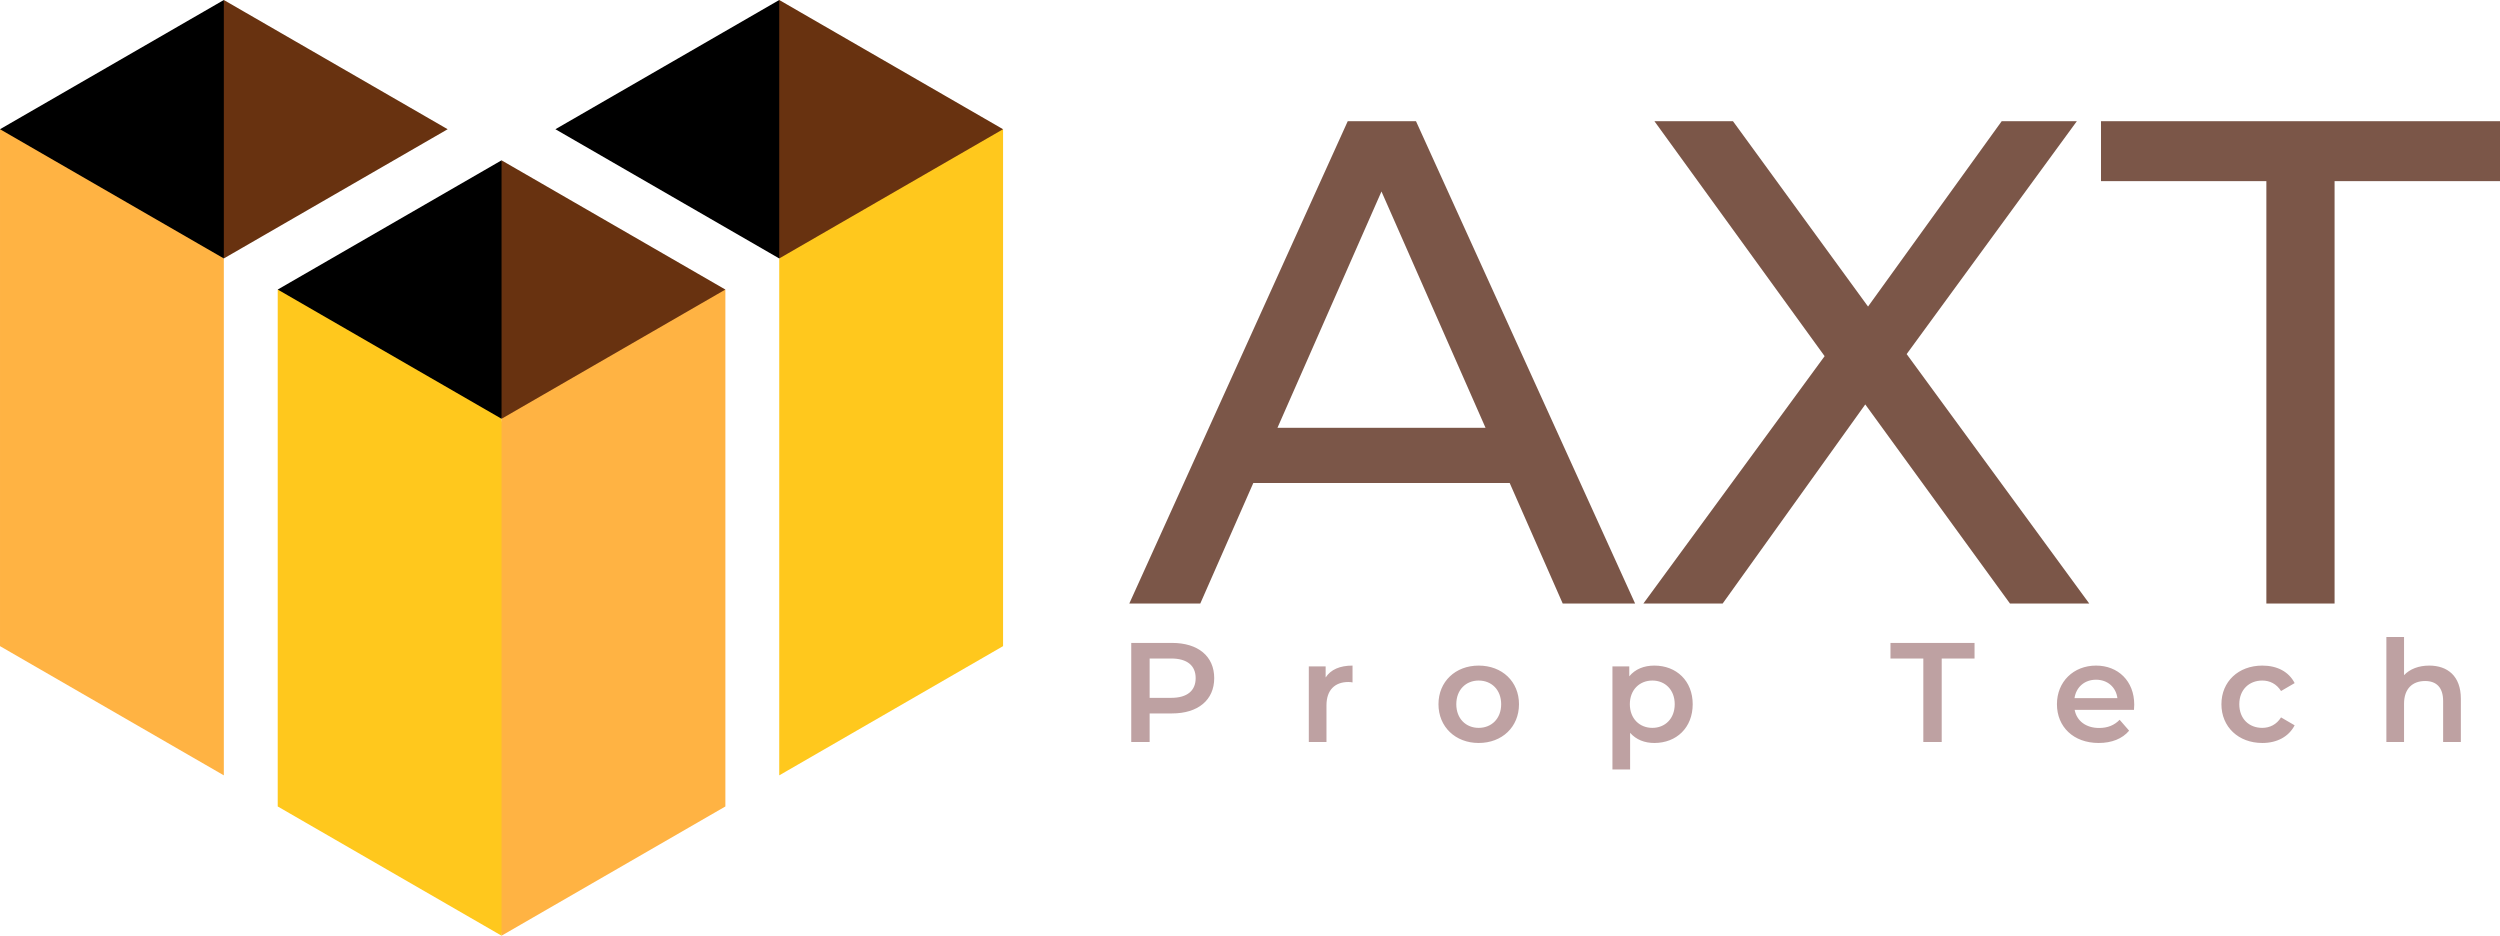
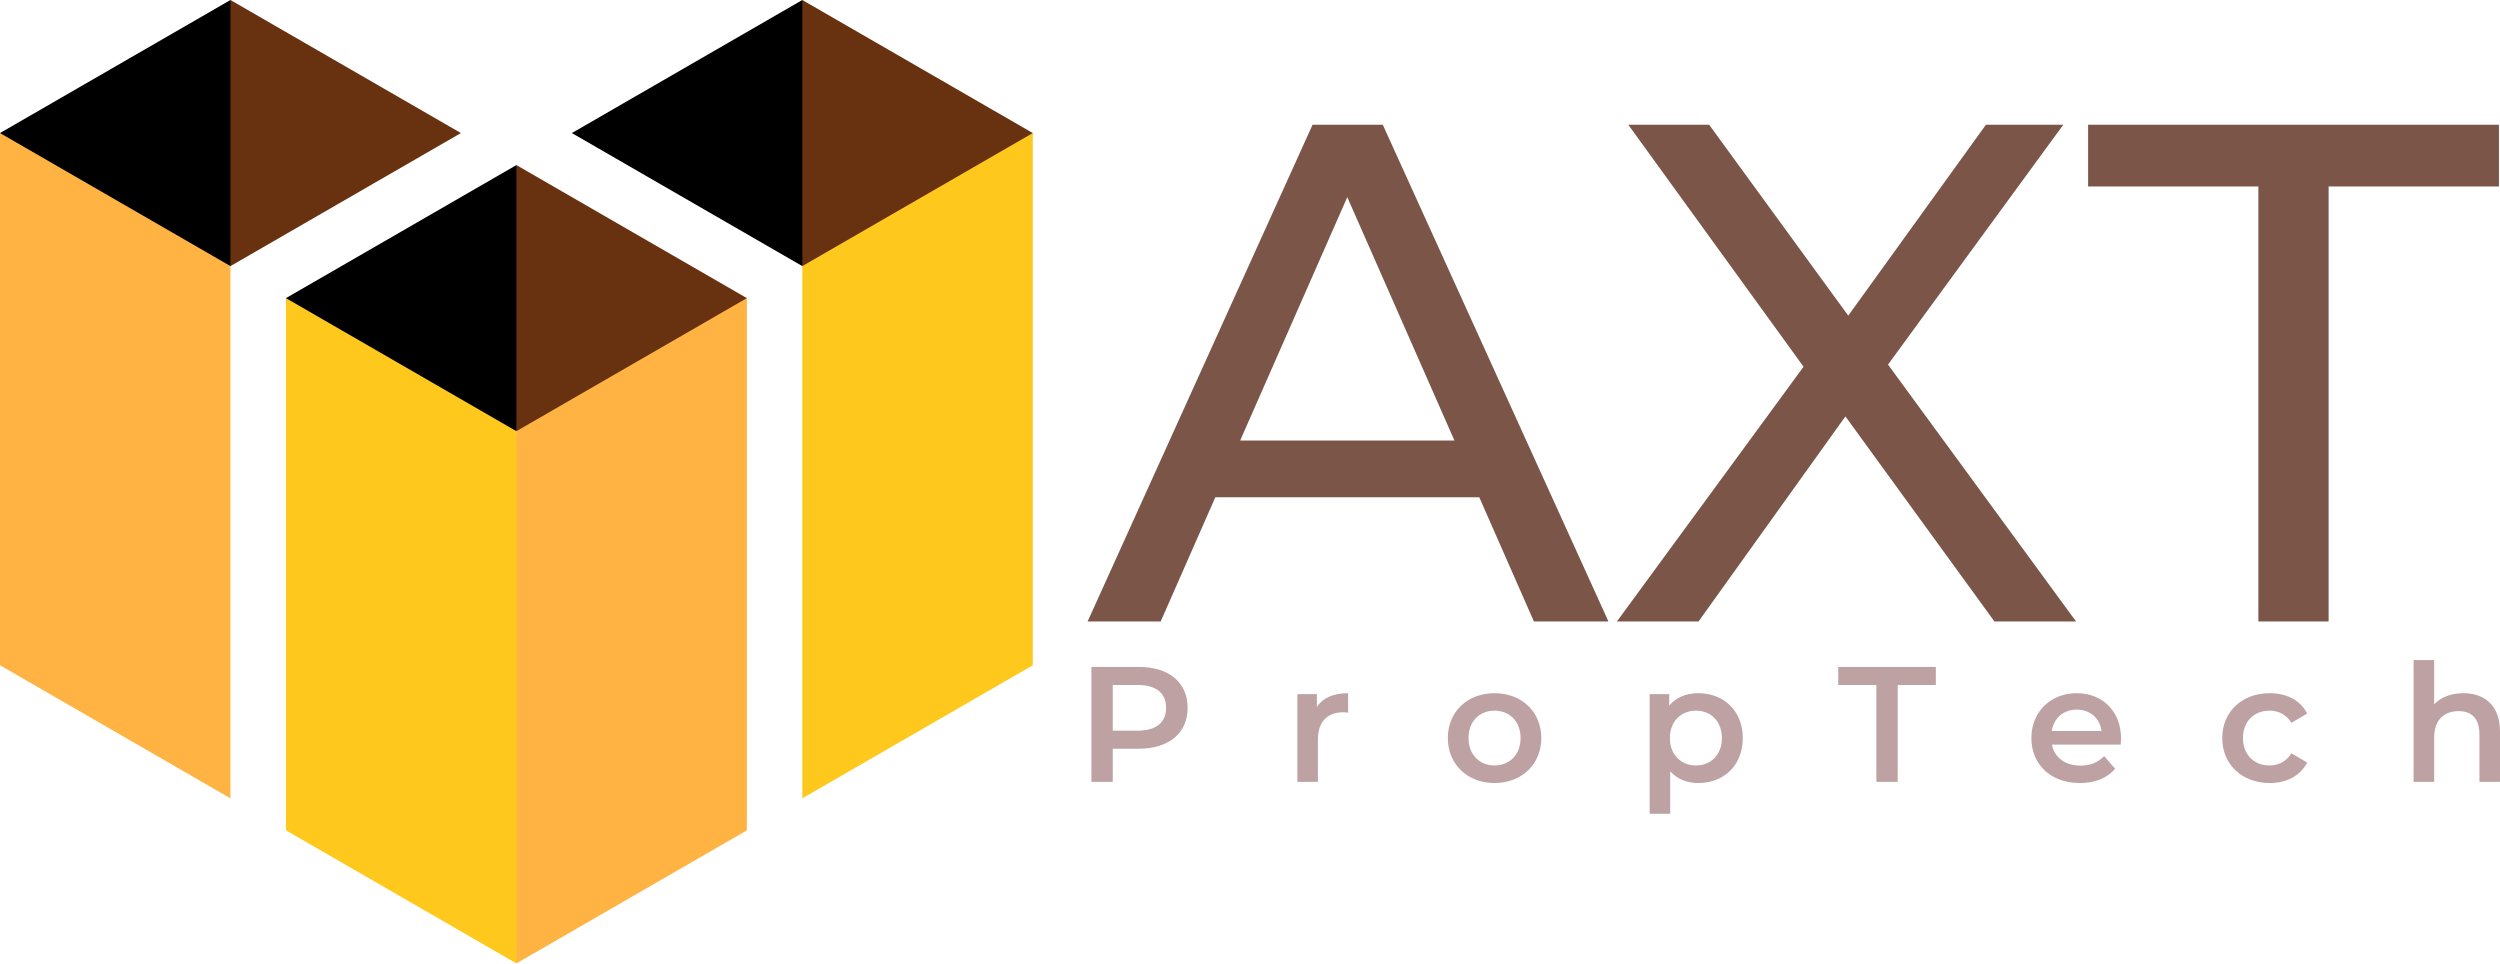
- <svg xmlns="http://www.w3.org/2000/svg" viewBox="509.307 302.138 479.693 179.537" y="0px" x="0px" id="final_svg" version="1.1" width="479.693" height="179.537">
-   <defs id="defs28" />
-   <g transform="matrix(0.611,0,0,0.611,509.3074,302.1378)" id="color_index_2" style="opacity:1;fill:#ffc81d">
-     <path id="path6" d="M 157.504,293.841 87.213,253.259 V 90.93 c 11.444,2.688 27.841,8.022 44.97,19.262 10.847,7.117 19.177,14.758 25.321,21.321 3.078,22.193 5.287,47.392 5.571,75.104 0.336,32.637 -2.071,61.974 -5.571,87.224 z M 244.709,243.492 315,202.91 V 40.582 c -10.211,1.836 -26.276,6.071 -43.143,16.811 -12.508,7.964 -21.346,16.887 -27.148,23.771 0,54.109 0,108.219 0,162.328 z" />
+ <svg xmlns="http://www.w3.org/2000/svg" version="1.1" id="final_svg" x="0px" y="0px" viewBox="487.874 302.138 465.89 179.537" style="enable-background:new 0 0 315 293.841;" xml:space="preserve">
+   <style type="text/css">.st0{fill:#D70CF2;}	.st1{fill:#56048C;}	.st2{fill:#0597F2;}</style>
+   <g id="color_index_2" fill="#ffc81d" transform="translate(487.8736, 302.1378) scale(0.611)" opacity="1">
+     <path d="M157.504,293.841l-70.291-40.582V90.93c11.444,2.688,27.841,8.022,44.97,19.262  c10.847,7.117,19.177,14.758,25.321,21.321c3.078,22.193,5.287,47.392,5.571,75.104  C163.411,239.254,161.004,268.591,157.504,293.841z M244.709,243.492L315,202.91V40.582c-10.211,1.836-26.276,6.071-43.143,16.811  c-12.508,7.964-21.346,16.887-27.148,23.771C244.709,135.273,244.709,189.383,244.709,243.492z" />
  </g>
-   <g transform="matrix(0.611,0,0,0.611,509.3074,302.1378)" id="color_index_1" style="opacity:1;fill:#ffb343">
-     <path id="path9" d="m 157.504,131.513 c 4.862,-6.858 14.109,-18.027 29.211,-27.108 16.704,-10.045 32.48,-12.669 41.08,-13.474 0,54.109 0,108.219 0,162.328 l -70.291,40.582 z M 70.29,81.164 C 65.585,74.356 56.49,63.087 41.429,53.965 24.519,43.724 8.485,41.274 0.001,40.582 c 0,54.109 0,108.219 0,162.328 l 70.289,40.582 z" />
+   <g id="color_index_1" fill="#ffb343" transform="translate(487.8736, 302.1378) scale(0.611)" opacity="1">
+     <path d="M157.504,131.513c4.862-6.858,14.109-18.027,29.211-27.108c16.704-10.045,32.48-12.669,41.08-13.474  c0,54.109,0,108.219,0,162.328l-70.291,40.582V131.513z M70.29,81.164c-4.705-6.808-13.8-18.077-28.861-27.199  C24.519,43.724,8.485,41.274,0.001,40.582c0,54.109,0,108.219,0,162.328l70.289,40.582V81.164z" />
  </g>
-   <g transform="matrix(0.611,0,0,0.611,509.3074,302.1378)" id="color_index_0" style="opacity:1;fill:#683210">
-     <path id="path12" d="m 157.504,50.348 70.291,40.582 -70.291,40.582 c -2.994,-9.216 -6.248,-22.688 -6.425,-39.169 -0.191,-17.873 3.306,-32.396 6.425,-41.995 z M 70.29,81.164 140.581,40.582 70.29,0 c -3.347,9.485 -7.391,24.657 -6.931,43.549 0.388,15.924 3.839,28.86 6.931,37.615 z m 174.419,0 L 315,40.582 244.709,0 c -3.644,8.718 -8.883,24.501 -8.104,44.645 0.616,15.913 4.755,28.527 8.104,36.519 z" />
+   <g id="color_index_0" fill="#683210" transform="translate(487.8736, 302.1378) scale(0.611)" opacity="1">
+     <path d="M157.504,50.348l70.291,40.582l-70.291,40.582c-2.994-9.216-6.248-22.688-6.425-39.169  C150.888,74.47,154.385,59.947,157.504,50.348z M70.29,81.164l70.291-40.582L70.29,0c-3.347,9.485-7.391,24.657-6.931,43.549  C63.747,59.473,67.198,72.409,70.29,81.164z M244.709,81.164L315,40.582L244.709,0c-3.644,8.718-8.883,24.501-8.104,44.645  C237.221,60.558,241.36,73.172,244.709,81.164z" />
  </g>
-   <g id="g17" transform="matrix(0.611,0,0,0.611,509.3074,302.1378)" style="opacity:1">
-     <path id="path15" d="M 157.504,131.512 87.213,90.93 157.504,50.348 Z M 70.291,0 0,40.582 70.291,81.164 Z m 174.418,0 -70.291,40.582 70.291,40.582 z" />
+   <g transform="translate(487.8736, 302.1378) scale(0.611)" opacity="1">
+     <path d="M157.504,131.512L87.213,90.93l70.291-40.582V131.512z M70.291,0L0,40.582l70.291,40.582V0z M244.709,0l-70.291,40.582  l70.291,40.582V0z" />
  </g>
-   <g transform="translate(726.1204,289.9484)" id="text_group" style="opacity:1;fill:#7b5648">
-     <path id="path19" d="M -0.13,128 41.79,35.44 H 54.88 L 96.93,128 H 83.04 L 72.86,104.86 H 23.67 L 13.49,128 Z M 48.26,48.93 28.3,94.28 H 68.23 Z M 113.72,128 H 98.51 L 133.29,80.53 100.63,35.44 h 15.07 l 25.92,35.57 25.65,-35.57 h 14.42 L 149.03,80.13 184.07,128 H 168.86 L 141.09,89.79 Z m 72.6,-81.06 v -11.5 h 76.56 v 11.5 H 231.14 V 128 H 218.05 V 46.94 Z" />
+   <g fill="#7b5648" id="text_group" transform="translate(690.6866, 289.9485)" opacity="1.0">
+     <path d="M-0.13 128.00L41.79 35.44L54.88 35.44L96.93 128.00L83.04 128.00L72.86 104.86L23.67 104.86L13.49 128.00L-0.13 128.00ZM48.26 48.93L28.30 94.28L68.23 94.28L48.26 48.93ZM113.72 128.00L98.51 128.00L133.29 80.53L100.63 35.44L115.70 35.44L141.62 71.01L167.27 35.44L181.69 35.44L149.03 80.13L184.07 128.00L168.86 128.00L141.09 89.79L113.72 128.00ZM186.32 46.94L186.32 35.44L262.88 35.44L262.88 46.94L231.14 46.94L231.14 128.00L218.05 128.00L218.05 46.94L186.32 46.94Z" />
  </g>
-   <g transform="translate(723.8172,418.2193)" id="tagline_group" style="opacity:1;fill:#bea1a2">
-     <path id="path22" d="m 6.08,26.29 v -5.48 h 4.3 c 4.99,0 8.09,-2.58 8.09,-6.77 0,-4.21 -3.1,-6.76 -8.09,-6.76 H 2.55 v 19.01 z m 0,-16.02 h 4.13 c 3.1,0 4.7,1.38 4.7,3.77 0,2.39 -1.6,3.78 -4.7,3.78 H 6.08 Z m 33.77,3.64 v -2.12 h -3.23 v 14.5 h 3.39 v -7.03 c 0,-2.96 1.63,-4.48 4.21,-4.48 0.25,0 0.49,0.02 0.79,0.08 v -3.23 c -2.42,0 -4.18,0.76 -5.16,2.28 z m 29.36,12.57 c 4.51,0 7.74,-3.09 7.74,-7.44 0,-4.34 -3.23,-7.41 -7.74,-7.41 -4.45,0 -7.71,3.07 -7.71,7.41 0,4.35 3.26,7.44 7.71,7.44 z m 0,-2.9 c -2.44,0 -4.29,-1.77 -4.29,-4.54 0,-2.77 1.85,-4.54 4.29,-4.54 2.47,0 4.32,1.77 4.32,4.54 0,2.77 -1.85,4.54 -4.32,4.54 z m 33.71,-11.95 c -1.98,0 -3.67,0.67 -4.81,2.06 v -1.9 h -3.23 v 19.77 h 3.39 v -7.03 c 1.17,1.33 2.8,1.95 4.65,1.95 4.24,0 7.36,-2.93 7.36,-7.44 0,-4.48 -3.12,-7.41 -7.36,-7.41 z m -0.38,11.95 c -2.45,0 -4.32,-1.77 -4.32,-4.54 0,-2.77 1.87,-4.54 4.32,-4.54 2.44,0 4.29,1.77 4.29,4.54 0,2.77 -1.85,4.54 -4.29,4.54 z m 45.69,-13.31 h 6.3 v 16.02 h 3.53 V 10.27 h 6.3 V 7.28 H 148.23 Z M 195,19.12 c 0,-4.53 -3.1,-7.49 -7.33,-7.49 -4.32,0 -7.5,3.09 -7.5,7.41 0,4.32 3.15,7.44 8.01,7.44 2.5,0 4.54,-0.81 5.84,-2.36 l -1.82,-2.09 c -1.03,1.06 -2.31,1.57 -3.94,1.57 -2.52,0 -4.29,-1.35 -4.69,-3.47 h 11.38 C 194.97,19.8 195,19.39 195,19.12 Z m -7.33,-4.78 c 2.22,0 3.83,1.44 4.1,3.53 h -8.23 c 0.32,-2.12 1.93,-3.53 4.13,-3.53 z m 31.91,12.14 c 2.83,0 5.08,-1.22 6.2,-3.39 l -2.61,-1.52 c -0.87,1.38 -2.17,2.01 -3.61,2.01 -2.5,0 -4.4,-1.71 -4.4,-4.54 0,-2.8 1.9,-4.54 4.4,-4.54 1.44,0 2.74,0.63 3.61,2.01 l 2.61,-1.52 c -1.12,-2.2 -3.37,-3.36 -6.2,-3.36 -4.59,0 -7.85,3.07 -7.85,7.41 0,4.35 3.26,7.44 7.85,7.44 z m 23.8,-0.19 h 3.39 v -7.33 c 0,-2.91 1.63,-4.37 4.05,-4.37 2.17,0 3.45,1.25 3.45,3.83 v 7.87 h 3.4 v -8.31 c 0,-4.37 -2.58,-6.35 -6.06,-6.35 -2.01,0 -3.72,0.65 -4.84,1.84 V 6.14 h -3.39 z" />
+   <g fill="#bea1a2" id="tagline_group" transform="translate(688.3834, 418.2193)" opacity="1.0">
+     <path d="M6.86 29.63L6.86 23.45L11.69 23.45C17.32 23.45 20.81 20.54 20.81 15.82C20.81 11.08 17.32 8.20 11.69 8.20L2.88 8.20L2.88 29.63ZM6.86 11.57L11.51 11.57C15.00 11.57 16.80 13.13 16.80 15.82C16.80 18.52 15.00 20.08 11.51 20.08L6.86 20.08ZM44.90 15.67L44.90 13.28L41.26 13.28L41.26 29.63L45.09 29.63L45.09 21.70C45.09 18.37 46.92 16.65 49.83 16.65C50.11 16.65 50.38 16.68 50.72 16.74L50.72 13.10C47.99 13.10 46.01 13.96 44.90 15.67ZM77.99 29.84C83.07 29.84 86.72 26.35 86.72 21.46C86.72 16.56 83.07 13.10 77.99 13.10C72.97 13.10 69.30 16.56 69.30 21.46C69.30 26.35 72.97 29.84 77.99 29.84ZM77.99 26.57C75.24 26.57 73.16 24.58 73.16 21.46C73.16 18.33 75.24 16.35 77.99 16.35C80.78 16.35 82.86 18.33 82.86 21.46C82.86 24.58 80.78 26.57 77.99 26.57ZM115.98 13.10C113.74 13.10 111.85 13.87 110.56 15.43L110.56 13.28L106.92 13.28L106.92 35.57L110.74 35.57L110.74 27.64C112.06 29.14 113.90 29.84 115.98 29.84C120.75 29.84 124.27 26.54 124.27 21.46C124.27 16.41 120.75 13.10 115.98 13.10ZM115.55 26.57C112.79 26.57 110.68 24.58 110.68 21.46C110.68 18.33 112.79 16.35 115.55 16.35C118.30 16.35 120.38 18.33 120.38 21.46C120.38 24.58 118.30 26.57 115.55 26.57ZM142.06 11.57L149.16 11.57L149.16 29.63L153.14 29.63L153.14 11.57L160.24 11.57L160.24 8.20L142.06 8.20ZM194.76 21.55C194.76 16.44 191.28 13.10 186.50 13.10C181.63 13.10 178.05 16.59 178.05 21.46C178.05 26.32 181.60 29.84 187.08 29.84C189.90 29.84 192.19 28.93 193.66 27.18L191.61 24.82C190.45 26.02 189.01 26.60 187.17 26.60C184.33 26.60 182.34 25.07 181.88 22.68L194.70 22.68C194.73 22.31 194.76 21.85 194.76 21.55ZM186.50 16.16C189.01 16.16 190.82 17.78 191.12 20.14L181.85 20.14C182.22 17.75 184.02 16.16 186.50 16.16ZM222.47 29.84C225.65 29.84 228.19 28.47 229.44 26.02L226.51 24.30C225.53 25.86 224.06 26.57 222.44 26.57C219.62 26.57 217.48 24.64 217.48 21.46C217.48 18.30 219.62 16.35 222.44 16.35C224.06 16.35 225.53 17.05 226.51 18.61L229.44 16.90C228.19 14.42 225.65 13.10 222.47 13.10C217.29 13.10 213.62 16.56 213.62 21.46C213.62 26.35 217.29 29.84 222.47 29.84ZM249.28 29.63L253.11 29.63L253.11 21.37C253.11 18.09 254.94 16.44 257.67 16.44C260.11 16.44 261.55 17.85 261.55 20.75L261.55 29.63L265.38 29.63L265.38 20.26C265.38 15.34 262.47 13.10 258.55 13.10C256.29 13.10 254.36 13.84 253.11 15.18L253.11 6.92L249.28 6.92Z" />
  </g>
</svg>
